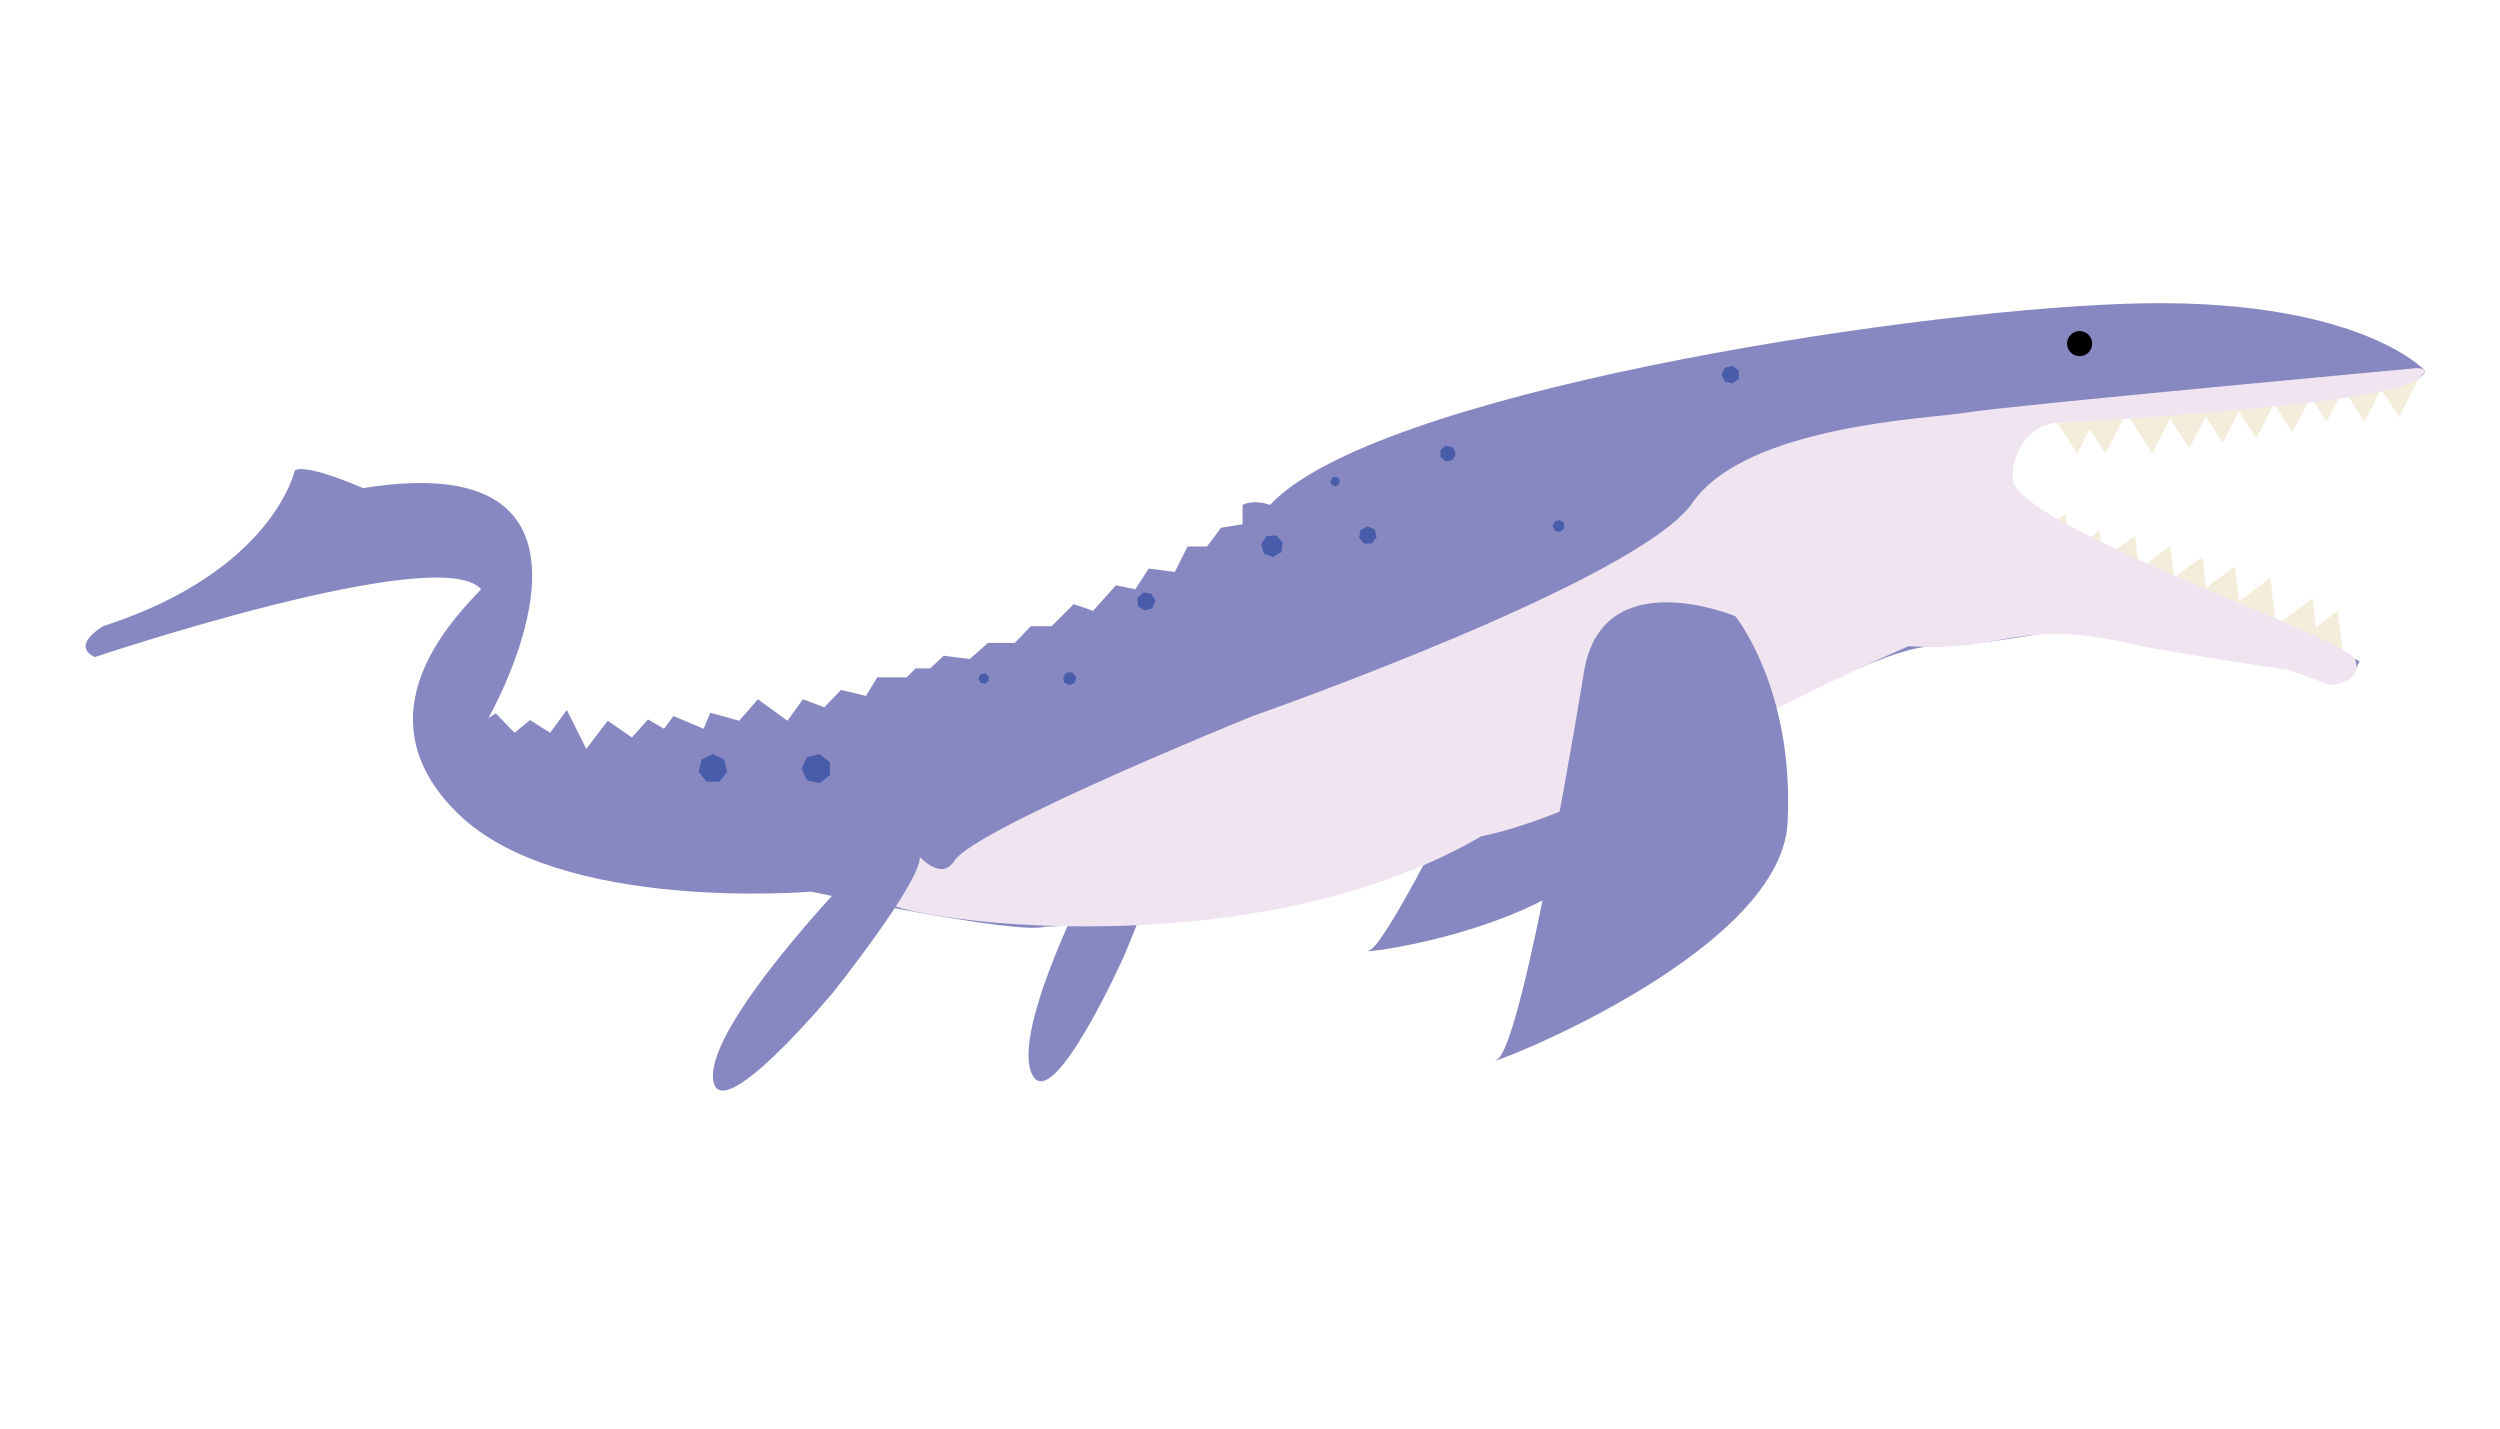
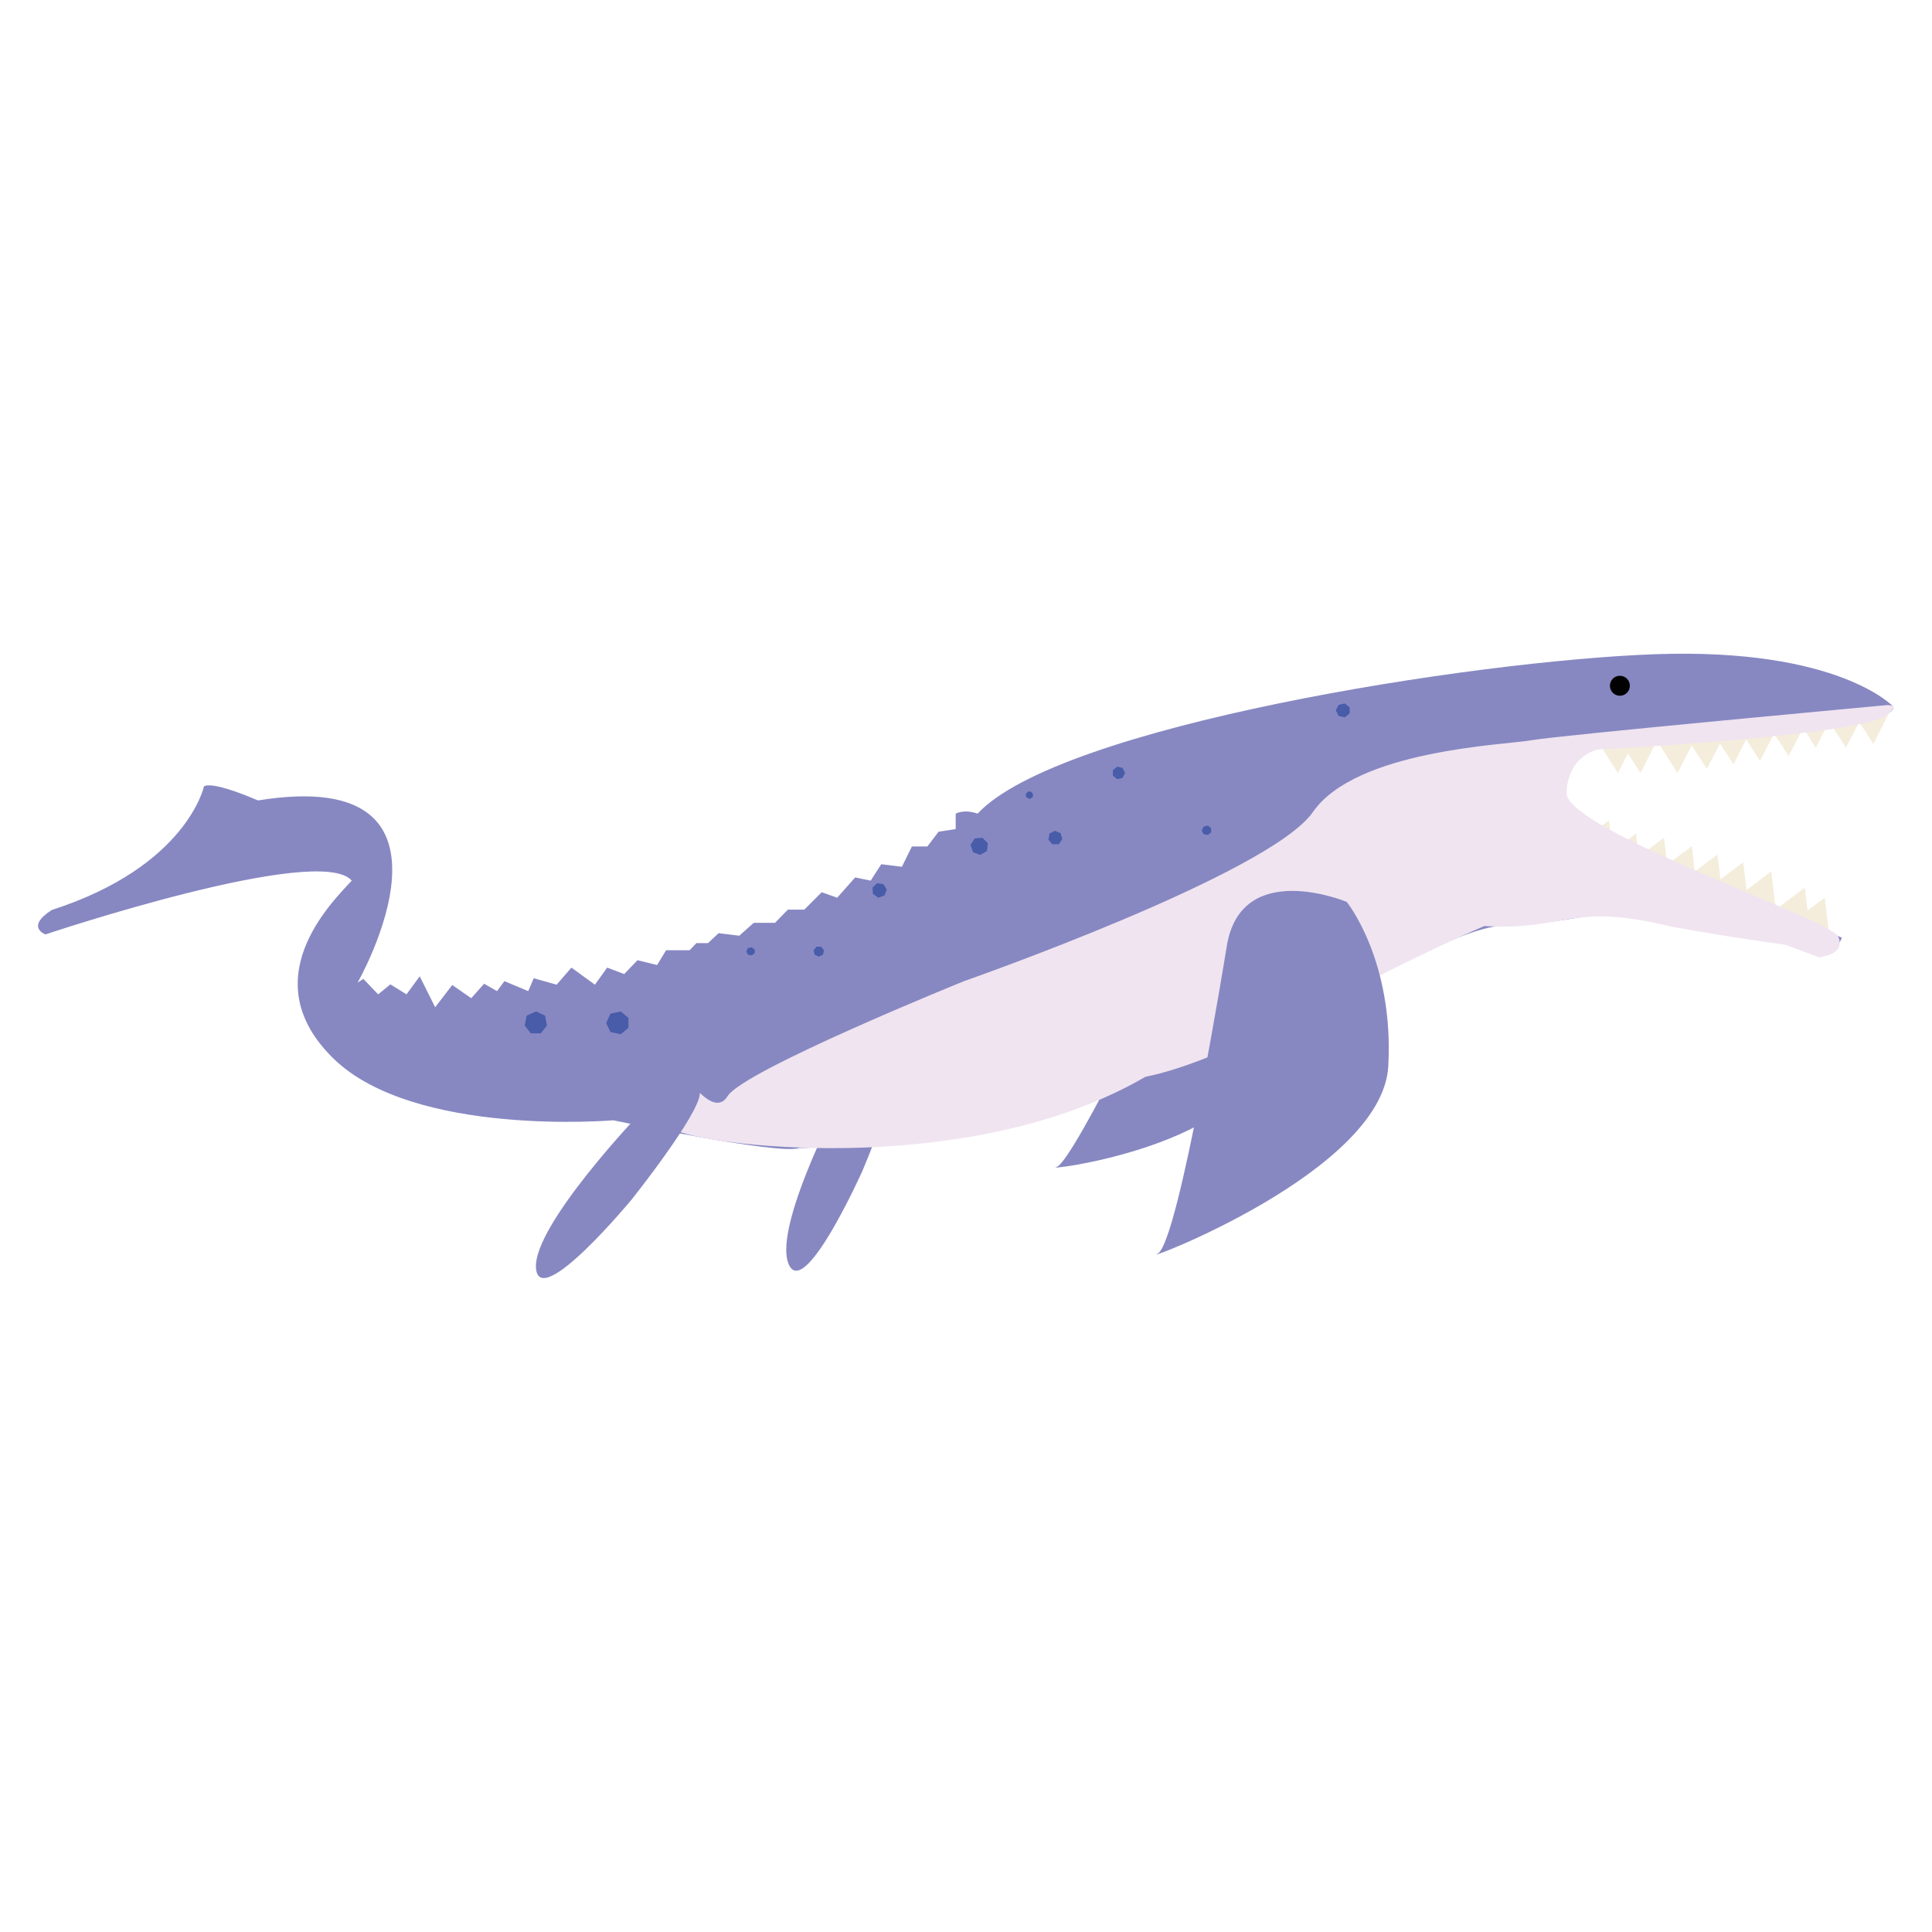
- <svg xmlns="http://www.w3.org/2000/svg" version="1.0" id="Layer_1" x="0px" y="0px" viewBox="0 0 700 400" style="enable-background:new 0 0 700 400;" xml:space="preserve">
+ <svg xmlns="http://www.w3.org/2000/svg" version="1.1" id="Layer_1" x="0px" y="0px" viewBox="0 0 599.8 599.8" style="enable-background:new 0 0 599.8 599.8;" xml:space="preserve">
  <style type="text/css">
	.st0{fill:#F4EDDC;}
	.st1{fill:#8788C2;}
	.st2{fill:#010101;}
	.st3{fill:#F0E4F0;}
	.st4{fill:#485CA9;}
</style>
  <g id="A-Mosa">
-     <polygon class="st0" points="671.72,116.78 668.11,111.17 664.49,105.56 671.16,105.24 677.82,104.91 674.77,110.85  " />
-     <polygon class="st0" points="662.06,118.05 658.44,112.45 654.83,106.84 661.49,106.51 668.16,106.19 665.11,112.12  " />
-     <polygon class="st0" points="651.45,118.05 647.84,112.45 644.22,106.84 650.89,106.51 657.55,106.19 654.5,112.12  " />
-     <polygon class="st0" points="641.88,121.06 638.27,115.45 634.65,109.84 641.32,109.51 647.98,109.19 644.93,115.12  " />
-     <polygon class="st0" points="631.74,122.72 628.13,117.11 624.52,111.5 631.18,111.17 637.85,110.85 634.79,116.78  " />
-     <polygon class="st0" points="622.36,123.99 618.74,118.38 615.13,112.77 621.8,112.45 628.46,112.12 625.41,118.05  " />
-     <polygon class="st0" points="612.97,125.56 609.36,119.95 605.74,114.34 612.41,114.02 619.07,113.69 616.02,119.63  " />
-     <polygon class="st0" points="602.65,126.99 599.04,121.38 595.42,115.77 602.09,115.45 608.75,115.12 605.7,121.06  " />
-     <polygon class="st0" points="589.52,126.99 585.91,121.38 582.29,115.77 588.96,115.45 595.62,115.12 592.57,121.06  " />
-     <polygon class="st0" points="581.63,126.99 578.01,121.38 574.4,115.77 581.06,115.45 587.73,115.12 584.68,121.06  " />
-     <polygon class="st0" points="569.16,140.65 569.95,147.28 570.73,153.9 564.6,151.27 558.47,148.64 563.81,144.65  " />
-     <polygon class="st0" points="578.4,143.75 579.19,150.37 579.98,157 573.84,154.37 567.71,151.74 573.06,147.74  " />
-     <polygon class="st0" points="587.93,148.4 588.72,155.02 589.51,161.65 583.38,159.02 577.24,156.39 582.59,152.39  " />
-     <polygon class="st0" points="597.85,149.9 598.64,156.52 599.43,163.15 593.3,160.52 587.16,157.89 592.51,153.89  " />
-     <path class="st1" d="M428.09,183.37c0,0-38.7,81.17-44.72,82.76s61.12-6.39,72.16-36.59c11.04-30.21,5.15-50.25,5.15-50.25   S439.65,159.23,428.09,183.37z" />
-     <polygon class="st0" points="607.69,152.85 608.48,159.47 609.27,166.1 603.13,163.47 597,160.84 602.34,156.84  " />
-     <polygon class="st0" points="616.68,155.82 617.47,162.45 618.26,169.07 612.13,166.44 605.99,163.81 611.34,159.82  " />
-     <polygon class="st0" points="625.81,158.52 626.59,165.15 627.38,171.78 621.25,169.15 615.12,166.51 620.46,162.52  " />
-     <path class="st1" d="M309.73,236.91c0,0-26.23,48.75-21.08,63.11s26.1-32.36,26.1-32.36s15.15-35.55,13.23-42.72   C326.05,217.78,318.83,202.26,309.73,236.91z" />
-     <polygon class="st0" points="635.71,161.77 636.5,168.39 637.29,175.02 631.16,172.39 625.02,169.76 630.37,165.76  " />
-     <polygon class="st0" points="647.51,167.52 648.3,174.15 649.09,180.77 642.95,178.14 636.82,175.51 642.16,171.52  " />
-     <polygon class="st0" points="654.61,170.99 655.39,177.61 656.18,184.24 650.05,181.61 643.92,178.98 649.26,174.98  " />
-     <path class="st1" d="M678.85,103.64c0,0-19.15-20.84-83.9-18.58c-64.76,2.25-210.61,25.34-239.33,56.31c-4.9-1.69-7.7,0-7.7,0v5.44   l-6.01,0.94l-3.94,5.26h-5.44l-3.57,7.13l-7.32-0.94l-3.75,5.79l-5.44-1.09l-6.38,7.13l-5.44-1.88l-6.19,6.19h-5.82l-4.5,4.69   h-7.51l-5.07,4.5l-7.32-0.94l-3.75,3.57h-4.13l-2.44,2.49h-8.26l-3.19,5.21l-6.95-1.69l-4.69,4.88l-6.01-2.25l-4.32,6.01   l-8.26-6.01l-5.26,6.01l-8.07-2.25l-1.88,4.5l-8.45-3.57l-2.63,3.57l-4.5-2.63l-4.5,5.07l-6.76-4.69l-6.01,7.88l-5.44-10.89   l-4.69,6.38l-5.63-3.57l-4.32,3.57l-5.26-5.44l-2.06,1.31c0,0,44.11-77.15-35.1-64.38c-17.64-7.51-19.15-4.88-19.15-4.88   s-6.01,28.16-53.68,43.55c-9.39,6.01-2.25,8.63-2.25,8.63s96.59-32.43,108.12-18.99c-7.51,8.1-34.91,35.13-6.38,62.91   s98.73,21.77,98.73,21.77s58.56,12.39,65.7,9.76c8.63,0.37,120.13-9.01,200.47-61.94c16.52-4.13,36.42-16.52,48.43-16.52   c12.01,0,32.29-4.13,33.79-4.13s68.7,8.35,75.46,12.81c6.76,4.46,9.76-4.55,9.76-4.55s-96.11-40.17-96.86-46.18   c-0.75-6.01-2.25-20.27,13.89-21.02C593.82,117.16,681.29,111.53,678.85,103.64z" />
-     <circle class="st2" cx="582.29" cy="96.21" r="3.52" />
-     <path class="st3" d="M676.6,103.08c0,0-116,10.7-125.58,12.39c-9.57,1.69-61.94,3.38-77.15,25.34S350.73,200.5,350.73,200.5   s-77.88,31.53-83.51,40.54c-5.63,9.01-17.46-11.26-17.46-11.26s-14.08,18.02,0,23.65c14.08,5.63,104.18,16.2,164.99-19.27   c29.76-5.95,75.74-34.22,119.62-53.23c29.05,1.71,30.23-8.58,65.65,0.1c20.27,3.7,40.54,6.45,40.54,6.45l12.01,4.38   c0,0,9.57-0.94,6.76-7.32s-96.89-37.73-95.96-51.06s11.11-14.96,11.11-14.96s93.67-4.84,102.11-12.26   C676.6,106.27,681.67,103.08,676.6,103.08z" />
-     <path class="st1" d="M236.81,246.68c0,0-38.29,39.98-37.17,55.19s33.79-24.21,33.79-24.21s24.09-30.22,24.15-37.63   C257.64,232.6,254.83,215.7,236.81,246.68z" />
-     <path class="st1" d="M443.56,187.85c0,0-16.95,105.04-24.41,108.8c-7.47,3.76,79.4-28.77,81.37-66.2s-14.61-57.9-14.61-57.9   S448.84,157.04,443.56,187.85z" />
-     <polygon class="st4" points="407.62,126.99 406.77,128.75 404.87,129.19 403.34,127.97 403.34,126.02 404.87,124.8 406.77,125.23     " />
-     <polygon class="st4" points="353.93,155.02 353.08,152.44 354.57,150.17 357.27,149.91 359.16,151.87 358.81,154.56 356.48,155.97     " />
-     <polygon class="st4" points="385.47,150.37 384.16,152.14 381.97,152.21 380.54,150.54 380.95,148.39 382.9,147.37 384.91,148.25     " />
-     <polygon class="st4" points="374.96,135.55 373.95,136.15 372.85,135.73 372.49,134.62 373.14,133.64 374.31,133.54 375.12,134.39     " />
-     <polygon class="st4" points="320.52,170.99 318.64,169.72 318.45,167.45 320.11,165.89 322.36,166.22 323.51,168.18 322.69,170.3     " />
-     <polygon class="st4" points="299.5,191.87 298.03,191.16 297.67,189.57 298.69,188.3 300.31,188.3 301.33,189.57 300.97,191.16     " />
-     <polygon class="st4" points="273.97,189.99 274.54,188.82 275.81,188.53 276.83,189.34 276.83,190.64 275.81,191.45 274.54,191.16     " />
-     <polygon class="st4" points="434.74,147.28 435.38,145.96 436.81,145.63 437.95,146.54 437.95,148.01 436.81,148.92 435.38,148.6     " />
-     <polygon class="st4" points="224.42,215.22 225.99,211.95 229.53,211.14 232.36,213.41 232.36,217.03 229.53,219.3 225.99,218.49     " />
-     <polygon class="st4" points="199.62,211.14 202.8,212.68 203.59,216.13 201.38,218.89 197.85,218.89 195.64,216.13 196.43,212.68     " />
-     <polygon class="st4" points="482.04,104.91 483,102.93 485.14,102.44 486.86,103.81 486.86,106.01 485.14,107.38 483,106.9  " />
+     <polygon class="st0" points="581.6,231 578.4,226 575.2,221.1 581.1,220.8 586.9,220.5 584.2,225.8  " />
+     <polygon class="st0" points="573.1,232.1 569.9,227.2 566.7,222.2 572.6,221.9 578.4,221.7 575.8,226.9  " />
+     <polygon class="st0" points="563.7,232.1 560.6,227.2 557.4,222.2 563.2,221.9 569.1,221.7 566.4,226.9  " />
+     <polygon class="st0" points="555.3,234.7 552.1,229.8 549,224.9 554.8,224.6 560.7,224.3 558,229.5  " />
+     <polygon class="st0" points="546.4,236.2 543.2,231.3 540.1,226.3 545.9,226 551.8,225.8 549.1,231  " />
+     <polygon class="st0" points="538.2,237.3 535,232.4 531.8,227.4 537.7,227.2 543.5,226.9 540.8,232.1  " />
+     <polygon class="st0" points="529.9,238.7 526.7,233.8 523.5,228.8 529.4,228.5 535.3,228.3 532.6,233.5  " />
+     <polygon class="st0" points="520.8,240 517.6,235 514.5,230.1 520.3,229.8 526.2,229.5 523.5,234.7  " />
+     <polygon class="st0" points="509.3,240 506.1,235 502.9,230.1 508.8,229.8 514.6,229.5 512,234.7  " />
+     <polygon class="st0" points="502.3,240 499.1,235 496,230.1 501.8,229.8 507.7,229.5 505,234.7  " />
+     <polygon class="st0" points="491.4,252 492.1,257.8 492.7,263.6 487.4,261.3 482,259 486.7,255.5  " />
+     <polygon class="st0" points="499.5,254.7 500.2,260.5 500.9,266.3 495.5,264 490.1,261.7 494.8,258.2  " />
+     <polygon class="st0" points="507.9,258.8 508.6,264.6 509.3,270.4 503.9,268.1 498.5,265.8 503.2,262.3  " />
+     <polygon class="st0" points="516.6,260.1 517.3,265.9 518,271.8 512.6,269.4 507.2,267.1 511.9,263.6  " />
+     <path class="st1" d="M367.3,289.5c0,0-34,71.4-39.3,72.8c-5.3,1.4,53.8-5.6,63.5-32.2c9.7-26.6,4.5-44.2,4.5-44.2   S377.5,268.3,367.3,289.5z" />
+     <polygon class="st0" points="525.3,262.7 525.9,268.5 526.6,274.4 521.2,272 515.8,269.7 520.5,266.2  " />
+     <polygon class="st0" points="533.2,265.3 533.9,271.1 534.5,277 529.2,274.7 523.8,272.3 528.5,268.8  " />
+     <polygon class="st0" points="541.2,267.7 541.9,273.5 542.6,279.3 537.2,277 531.8,274.7 536.5,271.2  " />
+     <path class="st1" d="M263.2,336.6c0,0-23.1,42.9-18.5,55.5s23-28.5,23-28.5s13.3-31.3,11.6-37.6   C277.5,319.8,271.2,306.2,263.2,336.6z" />
+     <polygon class="st0" points="549.9,270.5 550.6,276.4 551.3,282.2 545.9,279.9 540.5,277.6 545.2,274.1  " />
+     <polygon class="st0" points="560.3,275.6 561,281.4 561.7,287.3 556.3,284.9 550.9,282.6 555.6,279.1  " />
+     <polygon class="st0" points="566.5,278.7 567.2,284.5 567.9,290.3 562.5,288 557.1,285.7 561.8,282.2  " />
+     <path class="st1" d="M587.8,219.4c0,0-16.8-18.3-73.8-16.3c-57,2-185.2,22.3-210.5,49.5c-4.3-1.5-6.8,0-6.8,0v4.8l-5.3,0.8   l-3.5,4.6h-4.8l-3.1,6.3l-6.4-0.8l-3.3,5.1l-4.8-1l-5.6,6.3l-4.8-1.7l-5.4,5.4h-5.1l-4,4.1h-6.6l-4.5,4l-6.4-0.8l-3.3,3.1h-3.6   l-2.1,2.2h-7.3l-2.8,4.6l-6.1-1.5l-4.1,4.3l-5.3-2l-3.8,5.3l-7.3-5.3l-4.6,5.3l-7.1-2l-1.7,4l-7.4-3.1l-2.3,3.1l-4-2.3l-4,4.5   l-5.9-4.1l-5.3,6.9l-4.8-9.6l-4.1,5.6l-5-3.1l-3.8,3.1l-4.6-4.8l-1.8,1.2c0,0,38.8-67.9-30.9-56.6c-15.5-6.6-16.8-4.3-16.8-4.3   s-5.3,24.8-47.2,38.3c-8.3,5.3-2,7.6-2,7.6s85-28.5,95.1-16.7c-6.6,7.1-30.7,30.9-5.6,55.3s86.8,19.1,86.8,19.1s51.5,10.9,57.8,8.6   c7.6,0.3,105.7-7.9,176.3-54.5c14.5-3.6,32-14.5,42.6-14.5c10.6,0,28.4-3.6,29.7-3.6s60.4,7.3,66.4,11.3c5.9,3.9,8.6-4,8.6-4   s-84.5-35.3-85.2-40.6c-0.7-5.3-2-17.8,12.2-18.5C513.1,231.3,590,226.4,587.8,219.4z" />
+     <circle class="st2" cx="502.9" cy="212.9" r="3.1" />
+     <path class="st3" d="M585.9,218.9c0,0-102,9.4-110.4,10.9c-8.4,1.5-54.5,3-67.9,22.3c-13.4,19.3-108.3,52.5-108.3,52.5   s-68.5,27.7-73.4,35.7s-15.4-9.9-15.4-9.9s-12.4,15.8,0,20.8c12.4,5,91.6,14.2,145.1-16.9c26.2-5.2,66.6-30.1,105.2-46.8   c25.5,1.5,26.6-7.5,57.7,0.1c17.8,3.3,35.7,5.7,35.7,5.7l10.6,3.9c0,0,8.4-0.8,5.9-6.4c-2.5-5.6-85.2-33.2-84.4-44.9   c0.8-11.7,9.8-13.2,9.8-13.2s82.4-4.3,89.8-10.8C585.9,221.7,590.3,218.9,585.9,218.9z" />
+     <path class="st1" d="M199.1,345.2c0,0-33.7,35.2-32.7,48.5c1,13.4,29.7-21.3,29.7-21.3s21.2-26.6,21.2-33.1   C217.4,332.8,214.9,318,199.1,345.2z" />
+     <path class="st1" d="M380.9,293.5c0,0-14.9,92.4-21.5,95.7c-6.6,3.3,69.8-25.3,71.6-58.2S418.1,280,418.1,280   S385.5,266.4,380.9,293.5z" />
+     <polygon class="st4" points="349.3,240 348.5,241.5 346.9,241.9 345.5,240.8 345.5,239.1 346.9,238 348.5,238.4  " />
+     <polygon class="st4" points="302.1,264.6 301.3,262.3 302.6,260.3 305,260.1 306.7,261.8 306.4,264.2 304.3,265.4  " />
+     <polygon class="st4" points="329.8,260.5 328.7,262.1 326.7,262.1 325.5,260.7 325.8,258.8 327.5,257.9 329.3,258.7  " />
+     <polygon class="st4" points="320.6,247.5 319.7,248 318.7,247.6 318.4,246.7 319,245.8 320,245.7 320.7,246.5  " />
+     <polygon class="st4" points="272.7,278.7 271,277.5 270.9,275.5 272.3,274.2 274.3,274.5 275.3,276.2 274.6,278  " />
+     <polygon class="st4" points="254.2,297 252.9,296.4 252.6,295 253.5,293.9 254.9,293.9 255.8,295 255.5,296.4  " />
+     <polygon class="st4" points="231.7,295.4 232.2,294.3 233.4,294.1 234.3,294.8 234.3,295.9 233.4,296.6 232.2,296.4  " />
+     <polygon class="st4" points="373.1,257.8 373.7,256.6 375,256.3 376,257.1 376,258.4 375,259.2 373.7,259  " />
+     <polygon class="st4" points="188.2,317.6 189.5,314.7 192.7,314 195.1,316 195.1,319.1 192.7,321.1 189.5,320.4  " />
+     <polygon class="st4" points="166.4,314 169.2,315.3 169.8,318.4 167.9,320.8 164.8,320.8 162.9,318.4 163.5,315.3  " />
+     <polygon class="st4" points="414.7,220.5 415.6,218.8 417.5,218.4 419,219.6 419,221.5 417.5,222.7 415.6,222.3  " />
  </g>
</svg>
